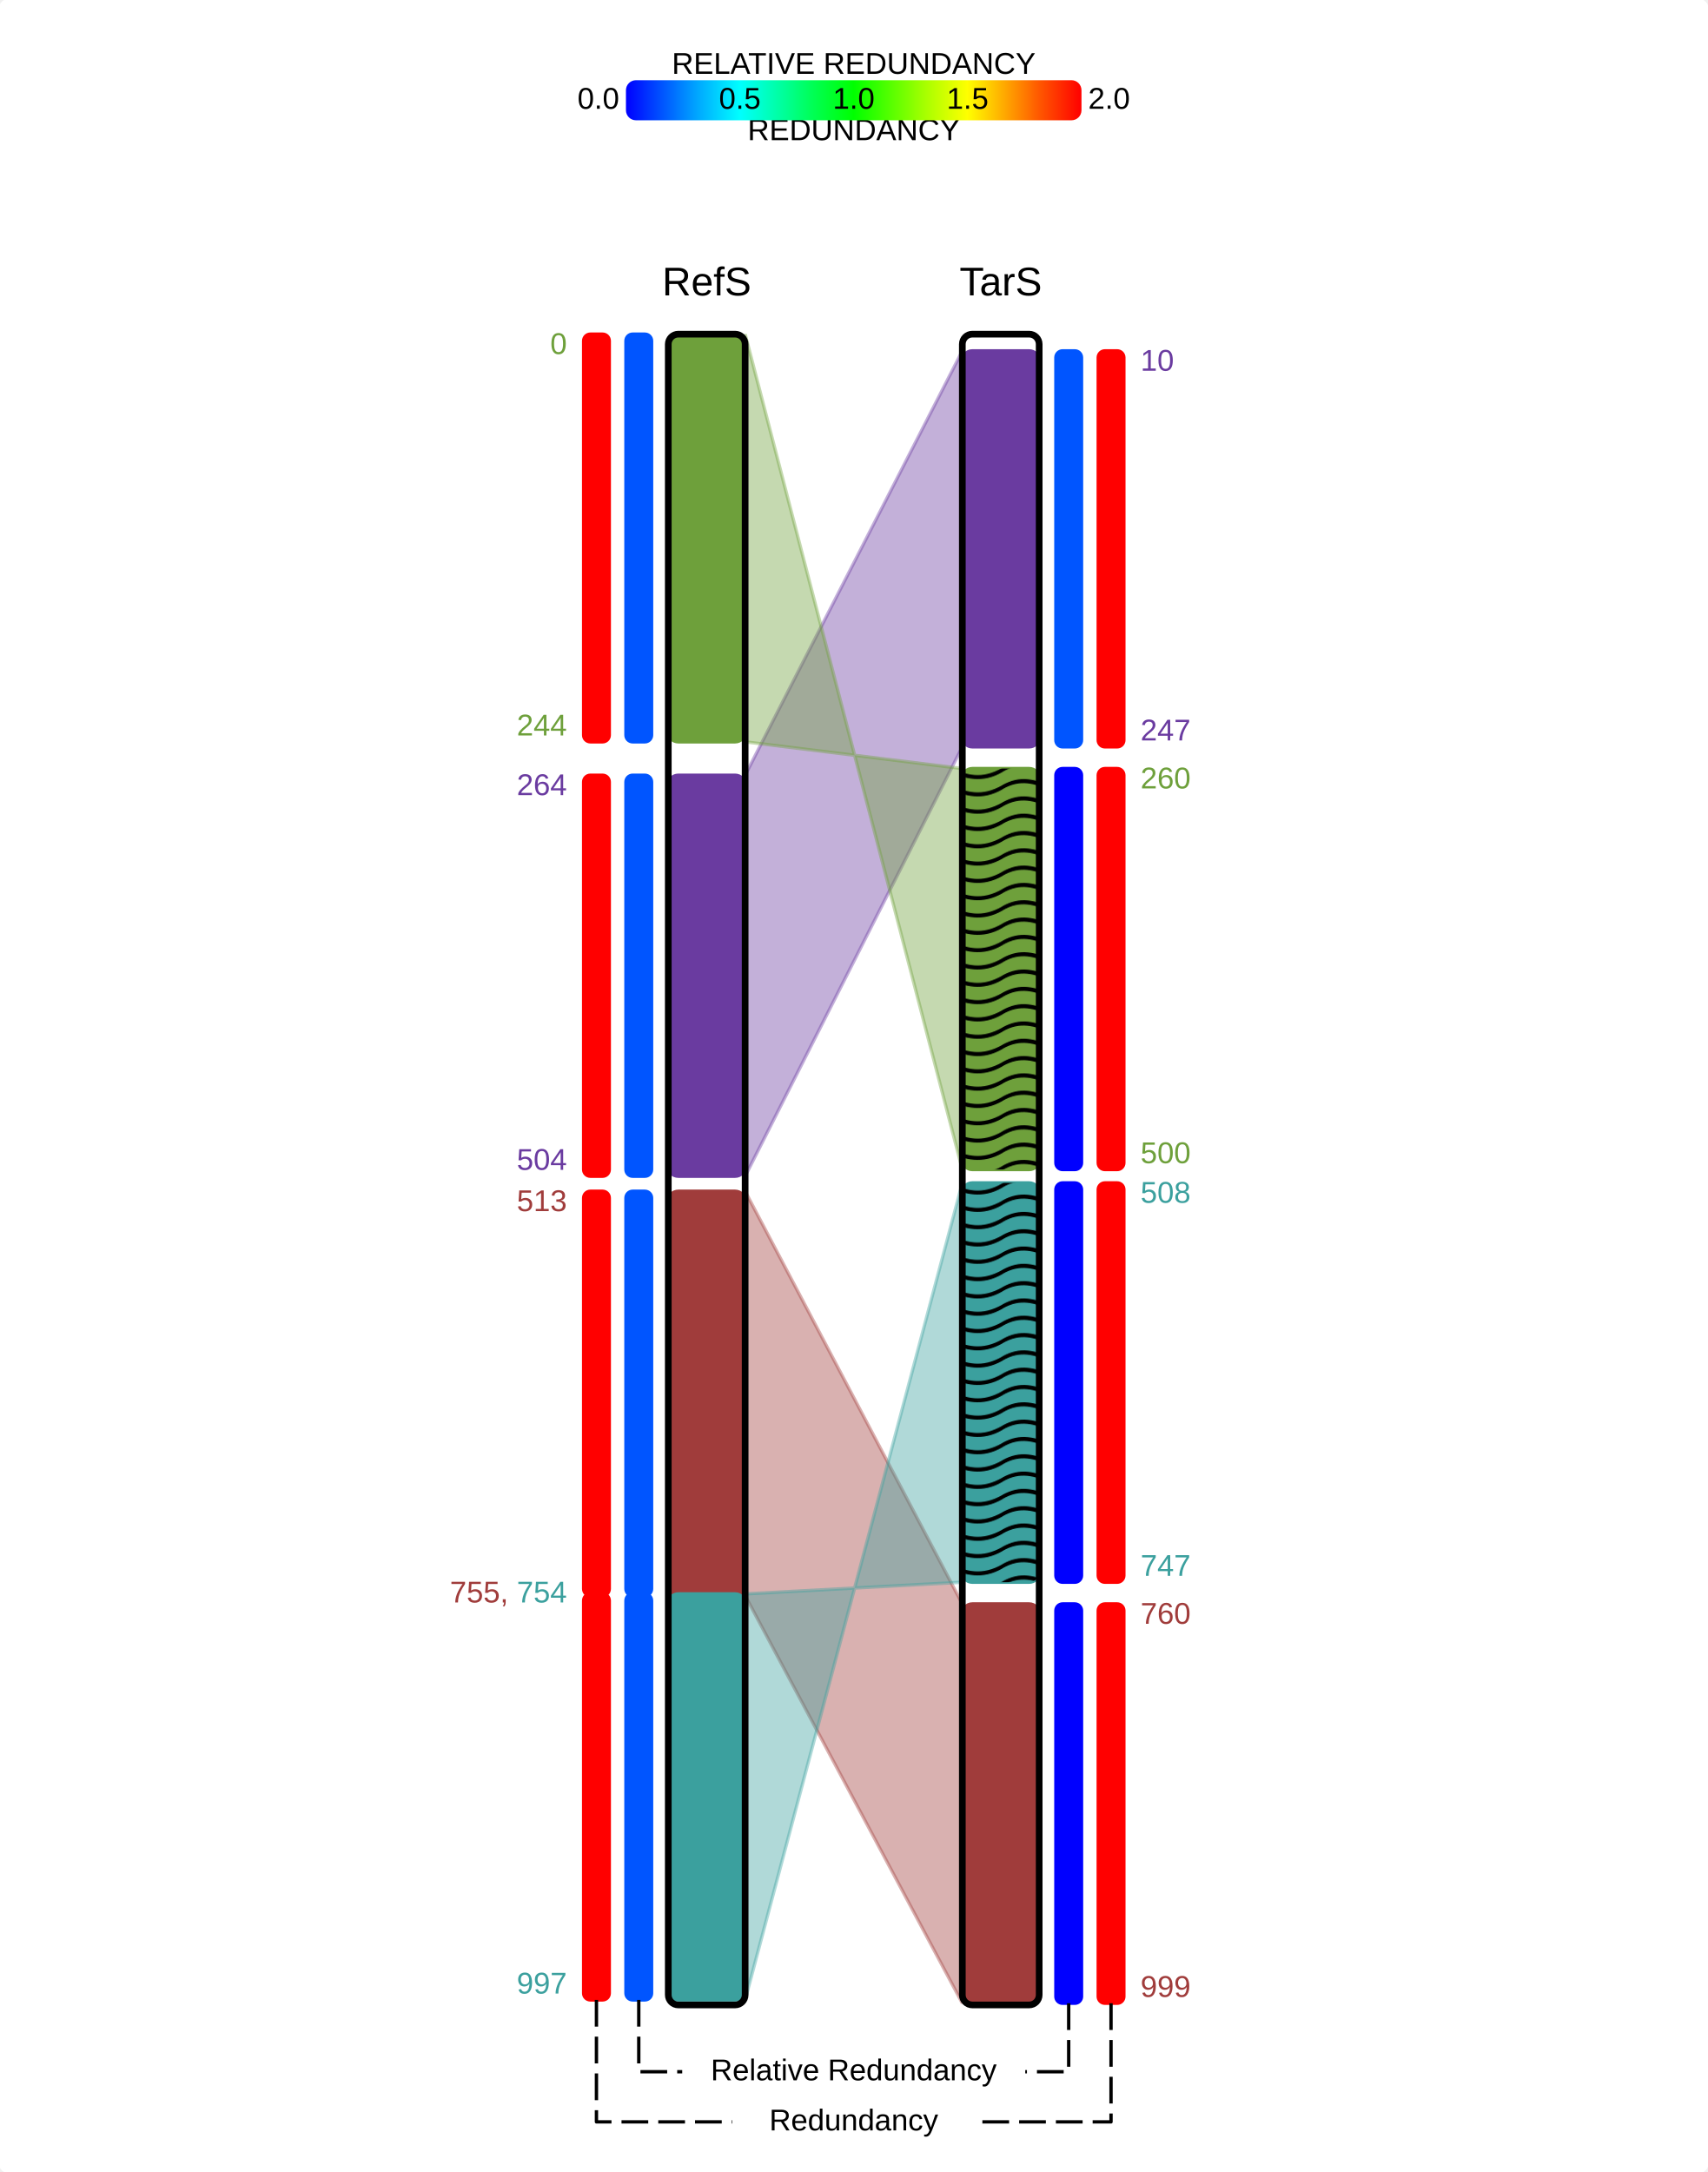
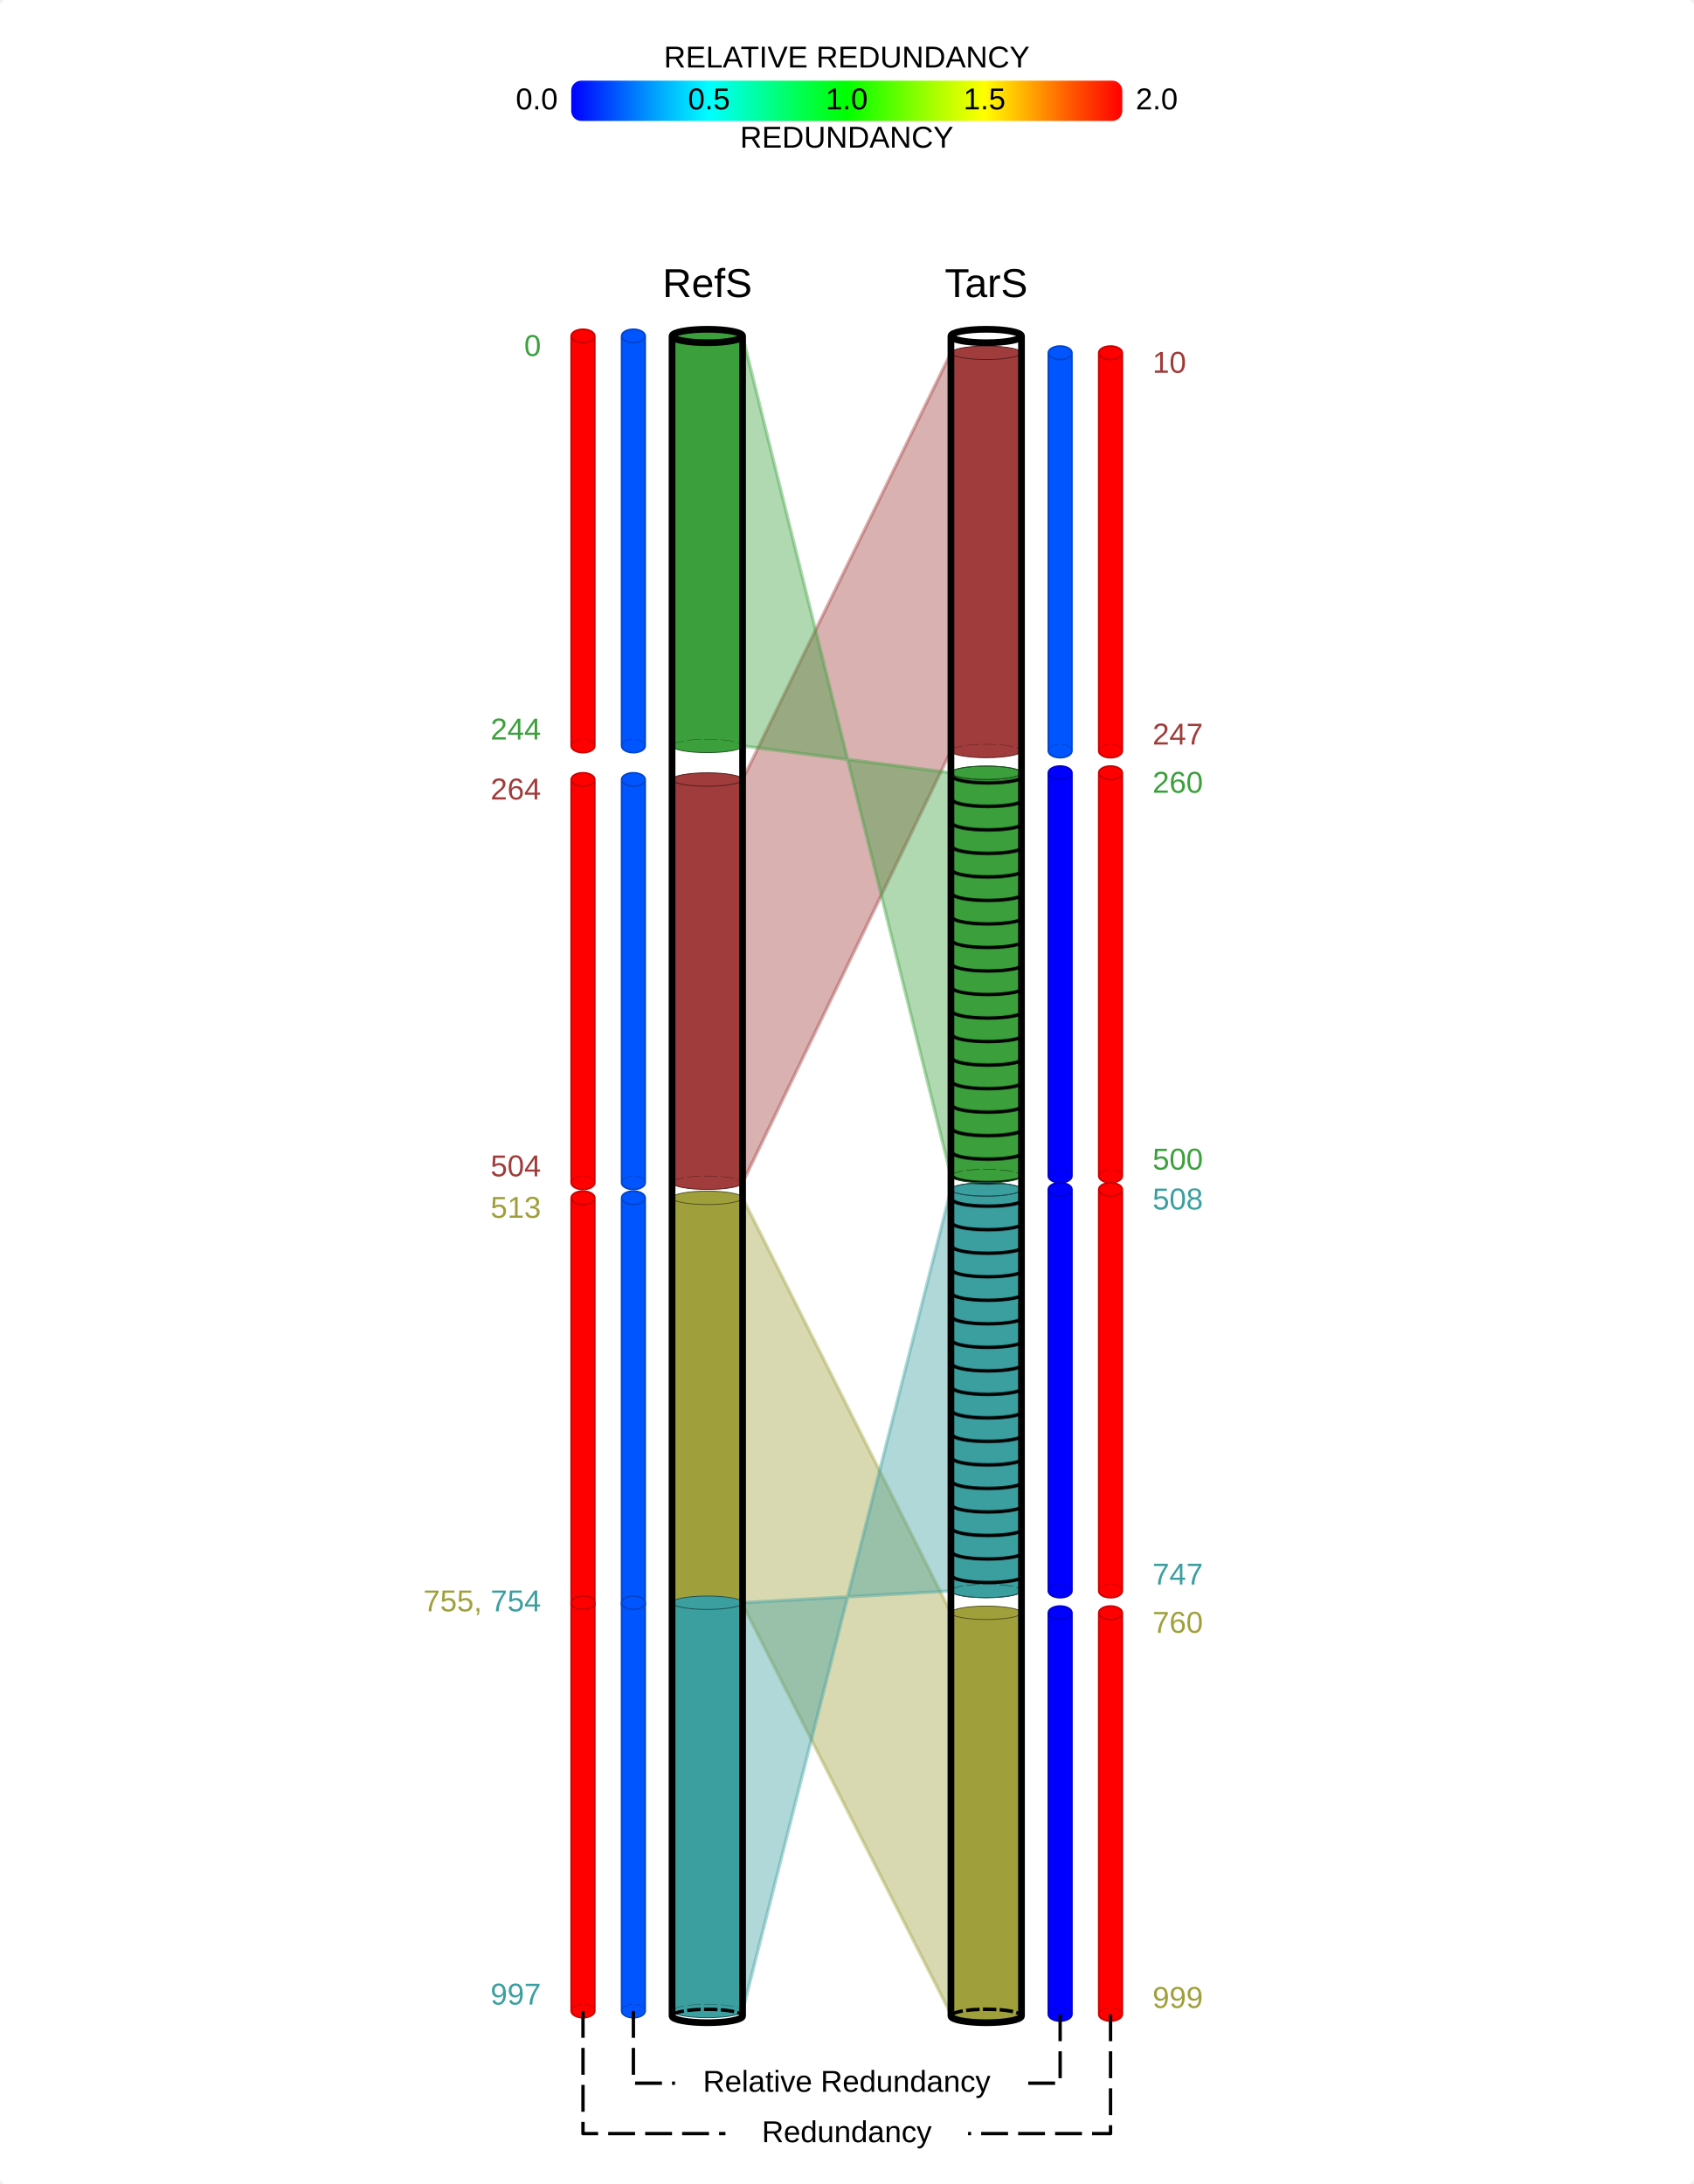
- <svg xmlns="http://www.w3.org/2000/svg" width="511" height="650">
+ <svg xmlns="http://www.w3.org/2000/svg" width="504" height="650">
  <defs id="ffff">
-     <pattern id="Wavy" height="5.181" width="30" patternUnits="userSpaceOnUse">
-       <path d="M 7.597,0.061 C 5.079,-0.187 2.656,0.302 -0.01,1.788 L -0.01,3.061 C 2.773,1.431 5.173,1.052 7.472,1.280 C 9.770,1.508 11.969,2.361 14.253,3.218 C 18.820,4.931 23.804,6.676 30.066,3.061 L 30.062,1.788 C 23.622,5.497 19.246,3.770 14.691,2.061 C 12.413,1.207 10.115,0.311 7.597,0.061 z" fill="black" stroke="none" />
+     <pattern id="Wavy" x="-10.50" y="0.00" width="21.00" height="7.00" patternUnits="userSpaceOnUse">
+       <path d="m0,0 a 10.5,2 0 0,0 21,0 " fill="transparent" fill-opacity="0.8" stroke="black" stroke-linejoin="round" stroke-dasharray="" stroke-width="1.00" />
    </pattern>
  </defs>
  <defs id="ffff">
-     <pattern id="WavyWhite" height="5.181" width="30" patternUnits="userSpaceOnUse">
-       <path d="M 7.597,0.061 C 5.079,-0.187 2.656,0.302 -0.01,1.788 L -0.01,3.061 C 2.773,1.431 5.173,1.052 7.472,1.280 C 9.770,1.508 11.969,2.361 14.253,3.218 C 18.820,4.931 23.804,6.676 30.066,3.061 L 30.062,1.788 C 23.622,5.497 19.246,3.770 14.691,2.061 C 12.413,1.207 10.115,0.311 7.597,0.061 z" fill="white" stroke="none" />
+     <pattern id="WavyWhite" x="-10.50" y="0.00" width="21.00" height="7.00" patternUnits="userSpaceOnUse">
+       <path d="m0,0 a 10.5,2 0 0,0 21,0 " fill="transparent" fill-opacity="0.8" stroke="white" stroke-linejoin="round" stroke-dasharray="" stroke-width="1.00" />
    </pattern>
  </defs>
-   <rect fill="white" stroke="white" fill-opacity="1" width="511.00" height="650.00" x="0.00" y="0.00" ry="3" />
-   <text id="211.50000085.000000" x="211.50" y="85.00" dominant-baseline="middle" transform="" font-size="12px" font-weight="normal" font-family="Arial" fill="black" text-align="start" line-height="125%%" text-anchor="middle">RefS</text>
-   <text id="299.50000085.000000" x="299.50" y="85.00" dominant-baseline="middle" transform="" font-size="12px" font-weight="normal" font-family="Arial" fill="black" text-align="start" line-height="125%%" text-anchor="middle">TarS</text>
-   <text id="169.666667100.000000" x="169.67" y="100.00" dominant-baseline="text-before-edge" transform="" font-size="9px" font-weight="normal" font-family="Arial" fill="black" text-align="start" line-height="125%%" text-anchor="end">
-     <tspan id="5" style="fill:#6EA03B">0</tspan>
+   <rect fill="white" stroke="white" fill-opacity="1" width="504.00" height="650.00" x="0.00" y="0.00" ry="3" />
+   <text id="210.50000085.000000" x="210.50" y="85.00" dx="0" dy="0" dominant-baseline="middle" transform="" font-size="12px" font-weight="normal" font-family="Arial" fill="black" text-align="start" line-height="125%%" text-anchor="middle">RefS</text>
+   <text id="293.50000085.000000" x="293.50" y="85.00" dx="0" dy="0" dominant-baseline="middle" transform="" font-size="12px" font-weight="normal" font-family="Arial" fill="black" text-align="start" line-height="125%%" text-anchor="middle">TarS</text>
+   <text id="161.000000100.000000" x="161.00" y="100.00" dx="0" dy="0" dominant-baseline="text-before-edge" transform="" font-size="9px" font-weight="normal" font-family="Arial" fill="black" text-align="start" line-height="125%%" text-anchor="end">
+     <tspan id="2" style="fill:#3BA03C">0</tspan>
  </text>
-   <text id="169.666667222.000000" x="169.67" y="222.00" dominant-baseline="text-after-edge" transform="" font-size="9px" font-weight="normal" font-family="Arial" fill="black" text-align="start" line-height="125%%" text-anchor="end">
-     <tspan id="5" style="fill:#6EA03B">244</tspan>
+   <text id="161.000000222.000000" x="161.00" y="222.00" dx="0" dy="0" dominant-baseline="text-after-edge" transform="" font-size="9px" font-weight="normal" font-family="Arial" fill="black" text-align="start" line-height="125%%" text-anchor="end">
+     <tspan id="2" style="fill:#3BA03C">244</tspan>
  </text>
-   <text id="169.666667232.000000" x="169.67" y="232.00" dominant-baseline="text-before-edge" transform="" font-size="9px" font-weight="normal" font-family="Arial" fill="black" text-align="start" line-height="125%%" text-anchor="end">
-     <tspan id="3" style="fill:#6A3BA0">264</tspan>
+   <text id="161.000000232.000000" x="161.00" y="232.00" dx="0" dy="0" dominant-baseline="text-before-edge" transform="" font-size="9px" font-weight="normal" font-family="Arial" fill="black" text-align="start" line-height="125%%" text-anchor="end">
+     <tspan id="0" style="fill:#A03C3B">264</tspan>
  </text>
-   <text id="169.666667352.000000" x="169.67" y="352.00" dominant-baseline="text-after-edge" transform="" font-size="9px" font-weight="normal" font-family="Arial" fill="black" text-align="start" line-height="125%%" text-anchor="end">
-     <tspan id="3" style="fill:#6A3BA0">504</tspan>
+   <text id="161.000000352.000000" x="161.00" y="352.00" dx="0" dy="0" dominant-baseline="text-after-edge" transform="" font-size="9px" font-weight="normal" font-family="Arial" fill="black" text-align="start" line-height="125%%" text-anchor="end">
+     <tspan id="0" style="fill:#A03C3B">504</tspan>
  </text>
-   <text id="169.666667356.500000" x="169.67" y="356.50" dominant-baseline="text-before-edge" transform="" font-size="9px" font-weight="normal" font-family="Arial" fill="black" text-align="start" line-height="125%%" text-anchor="end">
-     <tspan id="4" style="fill:#A03C3B">513</tspan>
+   <text id="161.000000356.500000" x="161.00" y="356.50" dx="0" dy="0" dominant-baseline="text-before-edge" transform="" font-size="9px" font-weight="normal" font-family="Arial" fill="black" text-align="start" line-height="125%%" text-anchor="end">
+     <tspan id="1" style="fill:#9FA03B">513</tspan>
  </text>
-   <text id="169.666667477.000000" x="169.67" y="477.00" dominant-baseline="middle" transform="" font-size="9px" font-weight="normal" font-family="Arial" fill="black" text-align="start" line-height="125%%" text-anchor="end">
-     <tspan id="4" style="fill:#A03C3B">755, </tspan>
-     <tspan id="6" style="fill:#3BA09E">754</tspan>
+   <text id="161.000000477.000000" x="161.00" y="477.00" dx="0" dy="0" dominant-baseline="middle" transform="" font-size="9px" font-weight="normal" font-family="Arial" fill="black" text-align="start" line-height="125%%" text-anchor="end">
+     <tspan id="1" style="fill:#9FA03B">755, </tspan>
+     <tspan id="3" style="fill:#3B9FA0">754</tspan>
  </text>
-   <text id="169.666667598.500000" x="169.67" y="598.50" dominant-baseline="text-after-edge" transform="" font-size="9px" font-weight="normal" font-family="Arial" fill="black" text-align="start" line-height="125%%" text-anchor="end">
-     <tspan id="6" style="fill:#3BA09E">997</tspan>
+   <text id="161.000000598.500000" x="161.00" y="598.50" dx="0" dy="0" dominant-baseline="text-after-edge" transform="" font-size="9px" font-weight="normal" font-family="Arial" fill="black" text-align="start" line-height="125%%" text-anchor="end">
+     <tspan id="3" style="fill:#3B9FA0">997</tspan>
  </text>
-   <text id="341.333333105.000000" x="341.33" y="105.00" dominant-baseline="text-before-edge" transform="" font-size="9px" font-weight="normal" font-family="Arial" fill="black" text-align="start" line-height="125%%" text-anchor="start">
-     <tspan id="3" style="fill:#6A3BA0">10</tspan>
+   <text id="343.000000105.000000" x="343.00" y="105.00" dx="0" dy="0" dominant-baseline="text-before-edge" transform="" font-size="9px" font-weight="normal" font-family="Arial" fill="black" text-align="start" line-height="125%%" text-anchor="start">
+     <tspan id="0" style="fill:#A03C3B">10</tspan>
  </text>
-   <text id="341.333333223.500000" x="341.33" y="223.50" dominant-baseline="text-after-edge" transform="" font-size="9px" font-weight="normal" font-family="Arial" fill="black" text-align="start" line-height="125%%" text-anchor="start">
-     <tspan id="3" style="fill:#6A3BA0">247</tspan>
+   <text id="343.000000223.500000" x="343.00" y="223.50" dx="0" dy="0" dominant-baseline="text-after-edge" transform="" font-size="9px" font-weight="normal" font-family="Arial" fill="black" text-align="start" line-height="125%%" text-anchor="start">
+     <tspan id="0" style="fill:#A03C3B">247</tspan>
  </text>
-   <text id="341.333333230.000000" x="341.33" y="230.00" dominant-baseline="text-before-edge" transform="" font-size="9px" font-weight="normal" font-family="Arial" fill="black" text-align="start" line-height="125%%" text-anchor="start">
-     <tspan id="5" style="fill:#6EA03B">260</tspan>
+   <text id="343.000000230.000000" x="343.00" y="230.00" dx="0" dy="0" dominant-baseline="text-before-edge" transform="" font-size="9px" font-weight="normal" font-family="Arial" fill="black" text-align="start" line-height="125%%" text-anchor="start">
+     <tspan id="2" style="fill:#3BA03C">260</tspan>
  </text>
-   <text id="341.333333350.000000" x="341.33" y="350.00" dominant-baseline="text-after-edge" transform="" font-size="9px" font-weight="normal" font-family="Arial" fill="black" text-align="start" line-height="125%%" text-anchor="start">
-     <tspan id="5" style="fill:#6EA03B">500</tspan>
+   <text id="343.000000350.000000" x="343.00" y="350.00" dx="0" dy="0" dominant-baseline="text-after-edge" transform="" font-size="9px" font-weight="normal" font-family="Arial" fill="black" text-align="start" line-height="125%%" text-anchor="start">
+     <tspan id="2" style="fill:#3BA03C">500</tspan>
  </text>
-   <text id="341.333333354.000000" x="341.33" y="354.00" dominant-baseline="text-before-edge" transform="" font-size="9px" font-weight="normal" font-family="Arial" fill="black" text-align="start" line-height="125%%" text-anchor="start">
-     <tspan id="6" style="fill:#3BA09E">508</tspan>
+   <text id="343.000000354.000000" x="343.00" y="354.00" dx="0" dy="0" dominant-baseline="text-before-edge" transform="" font-size="9px" font-weight="normal" font-family="Arial" fill="black" text-align="start" line-height="125%%" text-anchor="start">
+     <tspan id="3" style="fill:#3B9FA0">508</tspan>
  </text>
-   <text id="341.333333473.500000" x="341.33" y="473.50" dominant-baseline="text-after-edge" transform="" font-size="9px" font-weight="normal" font-family="Arial" fill="black" text-align="start" line-height="125%%" text-anchor="start">
-     <tspan id="6" style="fill:#3BA09E">747</tspan>
+   <text id="343.000000473.500000" x="343.00" y="473.50" dx="0" dy="0" dominant-baseline="text-after-edge" transform="" font-size="9px" font-weight="normal" font-family="Arial" fill="black" text-align="start" line-height="125%%" text-anchor="start">
+     <tspan id="3" style="fill:#3B9FA0">747</tspan>
  </text>
-   <text id="341.333333480.000000" x="341.33" y="480.00" dominant-baseline="text-before-edge" transform="" font-size="9px" font-weight="normal" font-family="Arial" fill="black" text-align="start" line-height="125%%" text-anchor="start">
-     <tspan id="4" style="fill:#A03C3B">760</tspan>
+   <text id="343.000000480.000000" x="343.00" y="480.00" dx="0" dy="0" dominant-baseline="text-before-edge" transform="" font-size="9px" font-weight="normal" font-family="Arial" fill="black" text-align="start" line-height="125%%" text-anchor="start">
+     <tspan id="1" style="fill:#9FA03B">760</tspan>
  </text>
-   <text id="341.333333599.500000" x="341.33" y="599.50" dominant-baseline="text-after-edge" transform="" font-size="9px" font-weight="normal" font-family="Arial" fill="black" text-align="start" line-height="125%%" text-anchor="start">
-     <tspan id="4" style="fill:#A03C3B">999</tspan>
+   <text id="343.000000599.500000" x="343.00" y="599.50" dx="0" dy="0" dominant-baseline="text-after-edge" transform="" font-size="9px" font-weight="normal" font-family="Arial" fill="black" text-align="start" line-height="125%%" text-anchor="start">
+     <tspan id="1" style="fill:#9FA03B">999</tspan>
  </text>
-   <rect fill="#6A3BA0" stroke="#6A3BA0" fill-opacity="1" width="23.00" height="120.00" x="200.00" y="232.00" ry="3" />
-   <rect id="rect3777" fill="#0055ff" stroke="#0055ff" fill-opacity="1" width="7.67" height="120.00" x="187.33" y="232.00" ry="2" />
-   <rect fill="#ff0000" stroke="#ff0000" fill-opacity="1" width="7.67" height="120.00" x="174.67" y="232.00" ry="2" />
-   <rect fill="#6A3BA0" stroke="#6A3BA0" fill-opacity="1" width="23.00" height="118.50" x="288.00" y="105.00" ry="3" />
-   <rect id="rect3777" fill="#0055ff" stroke="#0055ff" fill-opacity="1" width="7.67" height="118.50" x="316.00" y="105.00" ry="2" />
-   <rect fill="#ff0000" stroke="#ff0000" fill-opacity="1" width="7.67" height="118.50" x="328.67" y="105.00" ry="2" />
-   <polygon points="223.00,232.00 223.00,352.00 288.00,223.50 288.00,105.00" fill="#6A3BA0" stroke="#6A3BA0" stroke-width="1" stroke-opacity="0.4" fill-opacity="0.4" />
-   <rect fill="#A03C3B" stroke="#A03C3B" fill-opacity="1" width="23.00" height="121.00" x="200.00" y="356.50" ry="3" />
-   <rect id="rect3777" fill="#0055ff" stroke="#0055ff" fill-opacity="1" width="7.67" height="121.00" x="187.33" y="356.50" ry="2" />
-   <rect fill="#ff0000" stroke="#ff0000" fill-opacity="1" width="7.67" height="121.00" x="174.67" y="356.50" ry="2" />
-   <rect fill="#A03C3B" stroke="#A03C3B" fill-opacity="1" width="23.00" height="119.50" x="288.00" y="480.00" ry="3" />
-   <rect id="rect3777" fill="#0000ff" stroke="#0000ff" fill-opacity="1" width="7.67" height="119.50" x="316.00" y="480.00" ry="2" />
-   <rect fill="#ff0000" stroke="#ff0000" fill-opacity="1" width="7.67" height="119.50" x="328.67" y="480.00" ry="2" />
-   <polygon points="223.00,356.50 223.00,477.50 288.00,599.50 288.00,480.00" fill="#A03C3B" stroke="#A03C3B" stroke-width="1" stroke-opacity="0.4" fill-opacity="0.4" />
-   <rect fill="#6EA03B" stroke="#6EA03B" fill-opacity="1" width="23.00" height="122.00" x="200.00" y="100.00" ry="3" />
-   <rect id="rect3777" fill="#0055ff" stroke="#0055ff" fill-opacity="1" width="7.67" height="122.00" x="187.33" y="100.00" ry="2" />
-   <rect fill="#ff0000" stroke="#ff0000" fill-opacity="1" width="7.67" height="122.00" x="174.67" y="100.00" ry="2" />
-   <rect fill="#6EA03B" stroke="#6EA03B" fill-opacity="1" width="23.00" height="120.00" x="288.00" y="230.00" ry="3" />
-   <rect fill-opacity="1" stroke-width="2" fill="url(#Wavy)" width="23.00" height="120.00" x="288.00" y="230.00" ry="3" />
-   <rect id="rect3777" fill="#0000ff" stroke="#0000ff" fill-opacity="1" width="7.67" height="120.00" x="316.00" y="230.00" ry="2" />
-   <rect fill="#ff0000" stroke="#ff0000" fill-opacity="1" width="7.67" height="120.00" x="328.67" y="230.00" ry="2" />
-   <polygon points="223.00,100.00 223.00,222.00 288.00,230.00 288.00,350.00" fill="#6EA03B" stroke="#6EA03B" stroke-width="1" stroke-opacity="0.4" fill-opacity="0.4" />
-   <rect fill="#3BA09E" stroke="#3BA09E" fill-opacity="1" width="23.00" height="121.50" x="200.00" y="477.00" ry="3" />
-   <rect id="rect3777" fill="#0055ff" stroke="#0055ff" fill-opacity="1" width="7.67" height="121.50" x="187.33" y="477.00" ry="2" />
-   <rect fill="#ff0000" stroke="#ff0000" fill-opacity="1" width="7.67" height="121.50" x="174.67" y="477.00" ry="2" />
-   <rect fill="#3BA09E" stroke="#3BA09E" fill-opacity="1" width="23.00" height="119.50" x="288.00" y="354.00" ry="3" />
-   <rect fill-opacity="1" stroke-width="2" fill="url(#Wavy)" width="23.00" height="119.50" x="288.00" y="354.00" ry="3" />
-   <rect id="rect3777" fill="#0000ff" stroke="#0000ff" fill-opacity="1" width="7.67" height="119.50" x="316.00" y="354.00" ry="2" />
-   <rect fill="#ff0000" stroke="#ff0000" fill-opacity="1" width="7.67" height="119.50" x="328.67" y="354.00" ry="2" />
-   <polygon points="223.00,477.00 223.00,598.50 288.00,354.00 288.00,473.50" fill="#3BA09E" stroke="#3BA09E" stroke-width="1" stroke-opacity="0.4" fill-opacity="0.4" />
-   <rect fill="none" stroke="#000000" stroke-width="2" stroke-linecap="butt" stroke-linejoin="miter" stroke-miterlimit="4" width="23.00" height="500.00" x="200.00" y="100.00" ry="3" />
-   <rect fill="none" stroke="#000000" stroke-width="2" stroke-linecap="butt" stroke-linejoin="miter" stroke-miterlimit="4" width="23.00" height="500.00" x="288.00" y="100.00" ry="3" />
-   <text id="255.50000024.000000" x="255.50" y="24.00" dominant-baseline="text-after-edge" transform="" font-size="9px" font-weight="normal" font-family="Arial" fill="black" text-align="start" line-height="125%%" text-anchor="middle">RELATIVE REDUNDANCY</text>
-   <text id="255.50000036.000000" x="255.50" y="36.00" dominant-baseline="text-before-edge" transform="" font-size="9px" font-weight="normal" font-family="Arial" fill="black" text-align="start" line-height="125%%" text-anchor="middle">REDUNDANCY</text>
+   <path d="M 200,232  v 120 a 10.5,2 0 0,0 21,0  v -120 a 10.5,2 0 0,0 -21,0  a 10.5,2 0 0,0 21,0 " fill="#A03C3B" fill-opacity="1" stroke="#501E1D" stroke-linejoin="round" stroke-dasharray="" stroke-width="0.25" />
+   <path d="M 200,352  a 10.5,2 0 0,1 21,0 " fill="transparent" fill-opacity="1" stroke="#501E1D" stroke-linejoin="round" stroke-dasharray="4 1" stroke-width="0.12" />
+   <path d="M 185,232  v 120 a 3.5,2 0 0,0 7,0  v -120 a 3.5,2 0 0,0 -7,0  a 3.5,2 0 0,0 7,0 " fill="#0055ff" fill-opacity="1" stroke="#04C" stroke-linejoin="round" stroke-dasharray="" stroke-width="0.50" />
+   <path d="M 185,352  a 3.5,2 0 0,1 7,0 " fill="transparent" fill-opacity="1" stroke="#04C" stroke-linejoin="round" stroke-dasharray="4 1" stroke-width="0.25" />
+   <path d="M 170,232  v 120 a 3.5,2 0 0,0 7,0  v -120 a 3.5,2 0 0,0 -7,0  a 3.5,2 0 0,0 7,0 " fill="#ff0000" fill-opacity="1" stroke="#C00" stroke-linejoin="round" stroke-dasharray="" stroke-width="0.50" />
+   <path d="M 170,352  a 3.5,2 0 0,1 7,0 " fill="transparent" fill-opacity="1" stroke="#C00" stroke-linejoin="round" stroke-dasharray="4 1" stroke-width="0.25" />
+   <path d="M 283,105  v 118.5 a 10.5,2 0 0,0 21,0  v -118.5 a 10.5,2 0 0,0 -21,0  a 10.5,2 0 0,0 21,0 " fill="#A03C3B" fill-opacity="1" stroke="#501E1D" stroke-linejoin="round" stroke-dasharray="" stroke-width="0.25" />
+   <path d="M 283,223.5  a 10.5,2 0 0,1 21,0 " fill="transparent" fill-opacity="1" stroke="#501E1D" stroke-linejoin="round" stroke-dasharray="4 1" stroke-width="0.12" />
+   <path d="M 312,105  v 118.5 a 3.5,2 0 0,0 7,0  v -118.5 a 3.5,2 0 0,0 -7,0  a 3.5,2 0 0,0 7,0 " fill="#0055ff" fill-opacity="1" stroke="#04C" stroke-linejoin="round" stroke-dasharray="" stroke-width="0.50" />
+   <path d="M 312,223.5  a 3.5,2 0 0,1 7,0 " fill="transparent" fill-opacity="1" stroke="#04C" stroke-linejoin="round" stroke-dasharray="4 1" stroke-width="0.25" />
+   <path d="M 327,105  v 118.5 a 3.5,2 0 0,0 7,0  v -118.5 a 3.5,2 0 0,0 -7,0  a 3.5,2 0 0,0 7,0 " fill="#ff0000" fill-opacity="1" stroke="#C00" stroke-linejoin="round" stroke-dasharray="" stroke-width="0.50" />
+   <path d="M 327,223.5  a 3.5,2 0 0,1 7,0 " fill="transparent" fill-opacity="1" stroke="#C00" stroke-linejoin="round" stroke-dasharray="4 1" stroke-width="0.25" />
+   <polygon points="221.00,232.00 221.00,352.00 283.00,223.50 283.00,105.00" fill="#A03C3B" stroke="#A03C3B" stroke-width="1" stroke-opacity="0.4" fill-opacity="0.4" />
+   <path d="M 200,356.5  v 121 a 10.5,2 0 0,0 21,0  v -121 a 10.5,2 0 0,0 -21,0  a 10.5,2 0 0,0 21,0 " fill="#9FA03B" fill-opacity="1" stroke="#4F501D" stroke-linejoin="round" stroke-dasharray="" stroke-width="0.25" />
+   <path d="M 200,477.5  a 10.5,2 0 0,1 21,0 " fill="transparent" fill-opacity="1" stroke="#4F501D" stroke-linejoin="round" stroke-dasharray="4 1" stroke-width="0.12" />
+   <path d="M 185,356.5  v 121 a 3.5,2 0 0,0 7,0  v -121 a 3.5,2 0 0,0 -7,0  a 3.5,2 0 0,0 7,0 " fill="#0055ff" fill-opacity="1" stroke="#04C" stroke-linejoin="round" stroke-dasharray="" stroke-width="0.50" />
+   <path d="M 185,477.5  a 3.5,2 0 0,1 7,0 " fill="transparent" fill-opacity="1" stroke="#04C" stroke-linejoin="round" stroke-dasharray="4 1" stroke-width="0.25" />
+   <path d="M 170,356.5  v 121 a 3.5,2 0 0,0 7,0  v -121 a 3.5,2 0 0,0 -7,0  a 3.5,2 0 0,0 7,0 " fill="#ff0000" fill-opacity="1" stroke="#C00" stroke-linejoin="round" stroke-dasharray="" stroke-width="0.50" />
+   <path d="M 170,477.5  a 3.5,2 0 0,1 7,0 " fill="transparent" fill-opacity="1" stroke="#C00" stroke-linejoin="round" stroke-dasharray="4 1" stroke-width="0.25" />
+   <path d="M 283,480  v 119.5 a 10.5,2 0 0,0 21,0  v -119.5 a 10.5,2 0 0,0 -21,0  a 10.5,2 0 0,0 21,0 " fill="#9FA03B" fill-opacity="1" stroke="#4F501D" stroke-linejoin="round" stroke-dasharray="" stroke-width="0.25" />
+   <path d="M 283,599.5  a 10.5,2 0 0,1 21,0 " fill="transparent" fill-opacity="1" stroke="#4F501D" stroke-linejoin="round" stroke-dasharray="4 1" stroke-width="0.12" />
+   <path d="M 312,480  v 119.5 a 3.5,2 0 0,0 7,0  v -119.5 a 3.5,2 0 0,0 -7,0  a 3.5,2 0 0,0 7,0 " fill="#0000ff" fill-opacity="1" stroke="#00C" stroke-linejoin="round" stroke-dasharray="" stroke-width="0.50" />
+   <path d="M 312,599.5  a 3.5,2 0 0,1 7,0 " fill="transparent" fill-opacity="1" stroke="#00C" stroke-linejoin="round" stroke-dasharray="4 1" stroke-width="0.25" />
+   <path d="M 327,480  v 119.5 a 3.5,2 0 0,0 7,0  v -119.5 a 3.5,2 0 0,0 -7,0  a 3.5,2 0 0,0 7,0 " fill="#ff0000" fill-opacity="1" stroke="#C00" stroke-linejoin="round" stroke-dasharray="" stroke-width="0.50" />
+   <path d="M 327,599.5  a 3.5,2 0 0,1 7,0 " fill="transparent" fill-opacity="1" stroke="#C00" stroke-linejoin="round" stroke-dasharray="4 1" stroke-width="0.25" />
+   <polygon points="221.00,356.50 221.00,477.50 283.00,599.50 283.00,480.00" fill="#9FA03B" stroke="#9FA03B" stroke-width="1" stroke-opacity="0.4" fill-opacity="0.4" />
+   <path d="M 200,100  v 122 a 10.5,2 0 0,0 21,0  v -122 a 10.5,2 0 0,0 -21,0  a 10.5,2 0 0,0 21,0 " fill="#3BA03C" fill-opacity="1" stroke="#1D501E" stroke-linejoin="round" stroke-dasharray="" stroke-width="0.25" />
+   <path d="M 200,222  a 10.5,2 0 0,1 21,0 " fill="transparent" fill-opacity="1" stroke="#1D501E" stroke-linejoin="round" stroke-dasharray="4 1" stroke-width="0.12" />
+   <path d="M 185,100  v 122 a 3.5,2 0 0,0 7,0  v -122 a 3.5,2 0 0,0 -7,0  a 3.5,2 0 0,0 7,0 " fill="#0055ff" fill-opacity="1" stroke="#04C" stroke-linejoin="round" stroke-dasharray="" stroke-width="0.50" />
+   <path d="M 185,222  a 3.5,2 0 0,1 7,0 " fill="transparent" fill-opacity="1" stroke="#04C" stroke-linejoin="round" stroke-dasharray="4 1" stroke-width="0.25" />
+   <path d="M 170,100  v 122 a 3.5,2 0 0,0 7,0  v -122 a 3.5,2 0 0,0 -7,0  a 3.5,2 0 0,0 7,0 " fill="#ff0000" fill-opacity="1" stroke="#C00" stroke-linejoin="round" stroke-dasharray="" stroke-width="0.50" />
+   <path d="M 170,222  a 3.5,2 0 0,1 7,0 " fill="transparent" fill-opacity="1" stroke="#C00" stroke-linejoin="round" stroke-dasharray="4 1" stroke-width="0.25" />
+   <path d="M 283,230  v 120 a 10.5,2 0 0,0 21,0  v -120 a 10.5,2 0 0,0 -21,0  a 10.5,2 0 0,0 21,0 " fill="#3BA03C" fill-opacity="1" stroke="#1D501E" stroke-linejoin="round" stroke-dasharray="" stroke-width="0.25" />
+   <path d="M 283,350  a 10.5,2 0 0,1 21,0 " fill="transparent" fill-opacity="1" stroke="#1D501E" stroke-linejoin="round" stroke-dasharray="4 1" stroke-width="0.12" />
+   <path d="M 283,230  v 120 a 10.5,2 0 0,0 21,0  v -120 a 10.5,2 0 0,0 -21,0  a 10.5,2 0 0,0 21,0 " fill="url(#Wavy)" fill-opacity="1" stroke="#1D501E" stroke-linejoin="round" stroke-dasharray="" stroke-width="0.25" />
+   <path d="M 283,350  a 10.5,2 0 0,1 21,0 " fill="transparent" fill-opacity="1" stroke="#1D501E" stroke-linejoin="round" stroke-dasharray="4 1" stroke-width="0.12" />
+   <path d="M 312,230  v 120 a 3.5,2 0 0,0 7,0  v -120 a 3.5,2 0 0,0 -7,0  a 3.5,2 0 0,0 7,0 " fill="#0000ff" fill-opacity="1" stroke="#00C" stroke-linejoin="round" stroke-dasharray="" stroke-width="0.50" />
+   <path d="M 312,350  a 3.5,2 0 0,1 7,0 " fill="transparent" fill-opacity="1" stroke="#00C" stroke-linejoin="round" stroke-dasharray="4 1" stroke-width="0.25" />
+   <path d="M 327,230  v 120 a 3.5,2 0 0,0 7,0  v -120 a 3.5,2 0 0,0 -7,0  a 3.5,2 0 0,0 7,0 " fill="#ff0000" fill-opacity="1" stroke="#C00" stroke-linejoin="round" stroke-dasharray="" stroke-width="0.50" />
+   <path d="M 327,350  a 3.5,2 0 0,1 7,0 " fill="transparent" fill-opacity="1" stroke="#C00" stroke-linejoin="round" stroke-dasharray="4 1" stroke-width="0.25" />
+   <polygon points="221.00,100.00 221.00,222.00 283.00,230.00 283.00,350.00" fill="#3BA03C" stroke="#3BA03C" stroke-width="1" stroke-opacity="0.4" fill-opacity="0.4" />
+   <path d="M 200,477  v 121.5 a 10.5,2 0 0,0 21,0  v -121.5 a 10.5,2 0 0,0 -21,0  a 10.5,2 0 0,0 21,0 " fill="#3B9FA0" fill-opacity="1" stroke="#1D4F50" stroke-linejoin="round" stroke-dasharray="" stroke-width="0.25" />
+   <path d="M 200,598.5  a 10.5,2 0 0,1 21,0 " fill="transparent" fill-opacity="1" stroke="#1D4F50" stroke-linejoin="round" stroke-dasharray="4 1" stroke-width="0.12" />
+   <path d="M 185,477  v 121.5 a 3.5,2 0 0,0 7,0  v -121.5 a 3.5,2 0 0,0 -7,0  a 3.5,2 0 0,0 7,0 " fill="#0055ff" fill-opacity="1" stroke="#04C" stroke-linejoin="round" stroke-dasharray="" stroke-width="0.50" />
+   <path d="M 185,598.5  a 3.5,2 0 0,1 7,0 " fill="transparent" fill-opacity="1" stroke="#04C" stroke-linejoin="round" stroke-dasharray="4 1" stroke-width="0.25" />
+   <path d="M 170,477  v 121.5 a 3.5,2 0 0,0 7,0  v -121.5 a 3.5,2 0 0,0 -7,0  a 3.5,2 0 0,0 7,0 " fill="#ff0000" fill-opacity="1" stroke="#C00" stroke-linejoin="round" stroke-dasharray="" stroke-width="0.50" />
+   <path d="M 170,598.5  a 3.5,2 0 0,1 7,0 " fill="transparent" fill-opacity="1" stroke="#C00" stroke-linejoin="round" stroke-dasharray="4 1" stroke-width="0.25" />
+   <path d="M 283,354  v 119.5 a 10.5,2 0 0,0 21,0  v -119.5 a 10.5,2 0 0,0 -21,0  a 10.5,2 0 0,0 21,0 " fill="#3B9FA0" fill-opacity="1" stroke="#1D4F50" stroke-linejoin="round" stroke-dasharray="" stroke-width="0.25" />
+   <path d="M 283,473.5  a 10.5,2 0 0,1 21,0 " fill="transparent" fill-opacity="1" stroke="#1D4F50" stroke-linejoin="round" stroke-dasharray="4 1" stroke-width="0.12" />
+   <path d="M 283,354  v 119.5 a 10.5,2 0 0,0 21,0  v -119.5 a 10.5,2 0 0,0 -21,0  a 10.5,2 0 0,0 21,0 " fill="url(#Wavy)" fill-opacity="1" stroke="#1D4F50" stroke-linejoin="round" stroke-dasharray="" stroke-width="0.25" />
+   <path d="M 283,473.5  a 10.5,2 0 0,1 21,0 " fill="transparent" fill-opacity="1" stroke="#1D4F50" stroke-linejoin="round" stroke-dasharray="4 1" stroke-width="0.12" />
+   <path d="M 312,354  v 119.5 a 3.5,2 0 0,0 7,0  v -119.5 a 3.5,2 0 0,0 -7,0  a 3.5,2 0 0,0 7,0 " fill="#0000ff" fill-opacity="1" stroke="#00C" stroke-linejoin="round" stroke-dasharray="" stroke-width="0.50" />
+   <path d="M 312,473.5  a 3.5,2 0 0,1 7,0 " fill="transparent" fill-opacity="1" stroke="#00C" stroke-linejoin="round" stroke-dasharray="4 1" stroke-width="0.25" />
+   <path d="M 327,354  v 119.5 a 3.5,2 0 0,0 7,0  v -119.5 a 3.5,2 0 0,0 -7,0  a 3.5,2 0 0,0 7,0 " fill="#ff0000" fill-opacity="1" stroke="#C00" stroke-linejoin="round" stroke-dasharray="" stroke-width="0.50" />
+   <path d="M 327,473.5  a 3.5,2 0 0,1 7,0 " fill="transparent" fill-opacity="1" stroke="#C00" stroke-linejoin="round" stroke-dasharray="4 1" stroke-width="0.25" />
+   <polygon points="221.00,477.00 221.00,598.50 283.00,354.00 283.00,473.50" fill="#3B9FA0" stroke="#3B9FA0" stroke-width="1" stroke-opacity="0.4" fill-opacity="0.4" />
+   <path d="M 200,100  v 500 a 10.5,2 0 0,0 21,0  v -500 a 10.5,2 0 0,0 -21,0  a 10.5,2 0 0,0 21,0 " fill="transparent" fill-opacity="0.8" stroke="black" stroke-linejoin="round" stroke-dasharray="" stroke-width="2.00" />
+   <path d="M 200,600  a 10.5,2 0 0,1 21,0 " fill="transparent" fill-opacity="0.8" stroke="black" stroke-linejoin="round" stroke-dasharray="4 1" stroke-width="1.00" />
+   <path d="M 283,100  v 500 a 10.5,2 0 0,0 21,0  v -500 a 10.5,2 0 0,0 -21,0  a 10.5,2 0 0,0 21,0 " fill="transparent" fill-opacity="0.8" stroke="black" stroke-linejoin="round" stroke-dasharray="" stroke-width="2.00" />
+   <path d="M 283,600  a 10.5,2 0 0,1 21,0 " fill="transparent" fill-opacity="0.8" stroke="black" stroke-linejoin="round" stroke-dasharray="4 1" stroke-width="1.00" />
+   <text id="252.00000024.000000" x="252.00" y="24.00" dx="0" dy="-2" dominant-baseline="text-after-edge" transform="" font-size="9px" font-weight="normal" font-family="Arial" fill="black" text-align="start" line-height="125%%" text-anchor="middle">RELATIVE REDUNDANCY</text>
+   <text id="252.00000036.000000" x="252.00" y="36.00" dx="0" dy="2" dominant-baseline="text-before-edge" transform="" font-size="9px" font-weight="normal" font-family="Arial" fill="black" text-align="start" line-height="125%%" text-anchor="middle">REDUNDANCY</text>
  <defs>
-     <linearGradient id="grad187.33333324.000000" x1="0%" y1="0%" x2="100%" y2="0%">
+     <linearGradient id="grad170.00000024.000000" x1="0%" y1="0%" x2="100%" y2="0%">
      <stop offset="0%" stop-color="#0000ff" stop-opacity="1" />
      <stop offset="8%" stop-color="#0055ff" stop-opacity="1" />
      <stop offset="16%" stop-color="#00aaff" stop-opacity="1" />
      <stop offset="25%" stop-color="#00ffff" stop-opacity="1" />
      <stop offset="33%" stop-color="#00ffaa" stop-opacity="1" />
      <stop offset="41%" stop-color="#00ff55" stop-opacity="1" />
      <stop offset="50%" stop-color="#00ff00" stop-opacity="1" />
      <stop offset="58%" stop-color="#55ff00" stop-opacity="1" />
      <stop offset="66%" stop-color="#aaff00" stop-opacity="1" />
      <stop offset="75%" stop-color="#ffff00" stop-opacity="1" />
      <stop offset="83%" stop-color="#ffaa00" stop-opacity="1" />
      <stop offset="91%" stop-color="#ff5500" stop-opacity="1" />
      <stop offset="100%" stop-color="#ff0000" stop-opacity="1" />
    </linearGradient>
  </defs>
-   <rect fill="url(#grad187.33333324.000000)" width="136.33" height="12.00" x="187.33" y="24.00" ry="3" />
-   <text id="185.33333330.000000" x="185.33" y="30.00" dominant-baseline="middle" transform="" font-size="9px" font-weight="normal" font-family="Arial" fill="black" text-align="start" line-height="125%%" text-anchor="end">0.0</text>
-   <text id="221.41666730.000000" x="221.42" y="30.00" dominant-baseline="middle" transform="" font-size="9px" font-weight="normal" font-family="Arial" fill="black" text-align="start" line-height="125%%" text-anchor="middle">0.5</text>
-   <text id="255.50000030.000000" x="255.50" y="30.00" dominant-baseline="middle" transform="" font-size="9px" font-weight="normal" font-family="Arial" fill="black" text-align="start" line-height="125%%" text-anchor="middle">1.0</text>
-   <text id="289.58333330.000000" x="289.58" y="30.00" dominant-baseline="middle" transform="" font-size="9px" font-weight="normal" font-family="Arial" fill="black" text-align="start" line-height="125%%" text-anchor="middle">1.5</text>
-   <text id="325.66666730.000000" x="325.67" y="30.00" dominant-baseline="middle" transform="" font-size="9px" font-weight="normal" font-family="Arial" fill="black" text-align="start" line-height="125%%" text-anchor="start">2.0</text>
-   <path d="M 191.167,598.5 v 21.5 h 13" fill="none" stroke="black" stroke-linejoin="round" stroke-dasharray="8 3" stroke-width="1.00" />
-   <path d="M 319.833,599.5 v 20.5 h -13" fill="none" stroke="black" stroke-linejoin="round" stroke-dasharray="8 3" stroke-width="1.00" />
-   <text id="255.500000620.000000" x="255.50" y="620.00" dominant-baseline="middle" transform="" font-size="9px" font-weight="normal" font-family="Arial" fill="black" text-align="start" line-height="125%%" text-anchor="middle">Relative Redundancy</text>
-   <path d="M 178.5,598.5 v 36.5 h 40.667" fill="none" stroke="black" stroke-linejoin="round" stroke-dasharray="8 3" stroke-width="1.00" />
-   <path d="M 332.5,599.5 v 35.5 h -40.667" fill="none" stroke="black" stroke-linejoin="round" stroke-dasharray="8 3" stroke-width="1.00" />
-   <text id="255.500000635.000000" x="255.50" y="635.00" dominant-baseline="middle" transform="" font-size="9px" font-weight="normal" font-family="Arial" fill="black" text-align="start" line-height="125%%" text-anchor="middle">Redundancy</text>
+   <rect fill="url(#grad170.00000024.000000)" width="164.00" height="12.00" x="170.00" y="24.00" ry="3" />
+   <text id="168.00000030.000000" x="168.00" y="30.00" dx="-2" dy="0" dominant-baseline="middle" transform="" font-size="9px" font-weight="normal" font-family="Arial" fill="black" text-align="start" line-height="125%%" text-anchor="end">0.0</text>
+   <text id="211.00000030.000000" x="211.00" y="30.00" dx="0" dy="0" dominant-baseline="middle" transform="" font-size="9px" font-weight="normal" font-family="Arial" fill="black" text-align="start" line-height="125%%" text-anchor="middle">0.5</text>
+   <text id="252.00000030.000000" x="252.00" y="30.00" dx="0" dy="0" dominant-baseline="middle" transform="" font-size="9px" font-weight="normal" font-family="Arial" fill="black" text-align="start" line-height="125%%" text-anchor="middle">1.0</text>
+   <text id="293.00000030.000000" x="293.00" y="30.00" dx="0" dy="0" dominant-baseline="middle" transform="" font-size="9px" font-weight="normal" font-family="Arial" fill="black" text-align="start" line-height="125%%" text-anchor="middle">1.5</text>
+   <text id="336.00000030.000000" x="336.00" y="30.00" dx="2" dy="0" dominant-baseline="middle" transform="" font-size="9px" font-weight="normal" font-family="Arial" fill="black" text-align="start" line-height="125%%" text-anchor="start">2.0</text>
+   <path d="M 188.5,598.5 v 21.5 h 12.4" fill="transparent" fill-opacity="0.8" stroke="black" stroke-linejoin="round" stroke-dasharray="8 3" stroke-width="1.00" />
+   <path d="M 315.5,599.5 v 20.5 h -12.4" fill="transparent" fill-opacity="0.8" stroke="black" stroke-linejoin="round" stroke-dasharray="8 3" stroke-width="1.00" />
+   <text id="252.000000620.000000" x="252.00" y="620.00" dx="0" dy="0" dominant-baseline="middle" transform="" font-size="9px" font-weight="normal" font-family="Arial" fill="black" text-align="start" line-height="125%%" text-anchor="middle">Relative Redundancy</text>
+   <path d="M 173.5,598.5 v 36.5 h 42.4" fill="transparent" fill-opacity="0.8" stroke="black" stroke-linejoin="round" stroke-dasharray="8 3" stroke-width="1.00" />
+   <path d="M 330.5,599.5 v 35.5 h -42.4" fill="transparent" fill-opacity="0.8" stroke="black" stroke-linejoin="round" stroke-dasharray="8 3" stroke-width="1.00" />
+   <text id="252.000000635.000000" x="252.00" y="635.00" dx="0" dy="0" dominant-baseline="middle" transform="" font-size="9px" font-weight="normal" font-family="Arial" fill="black" text-align="start" line-height="125%%" text-anchor="middle">Redundancy</text>
</svg>
